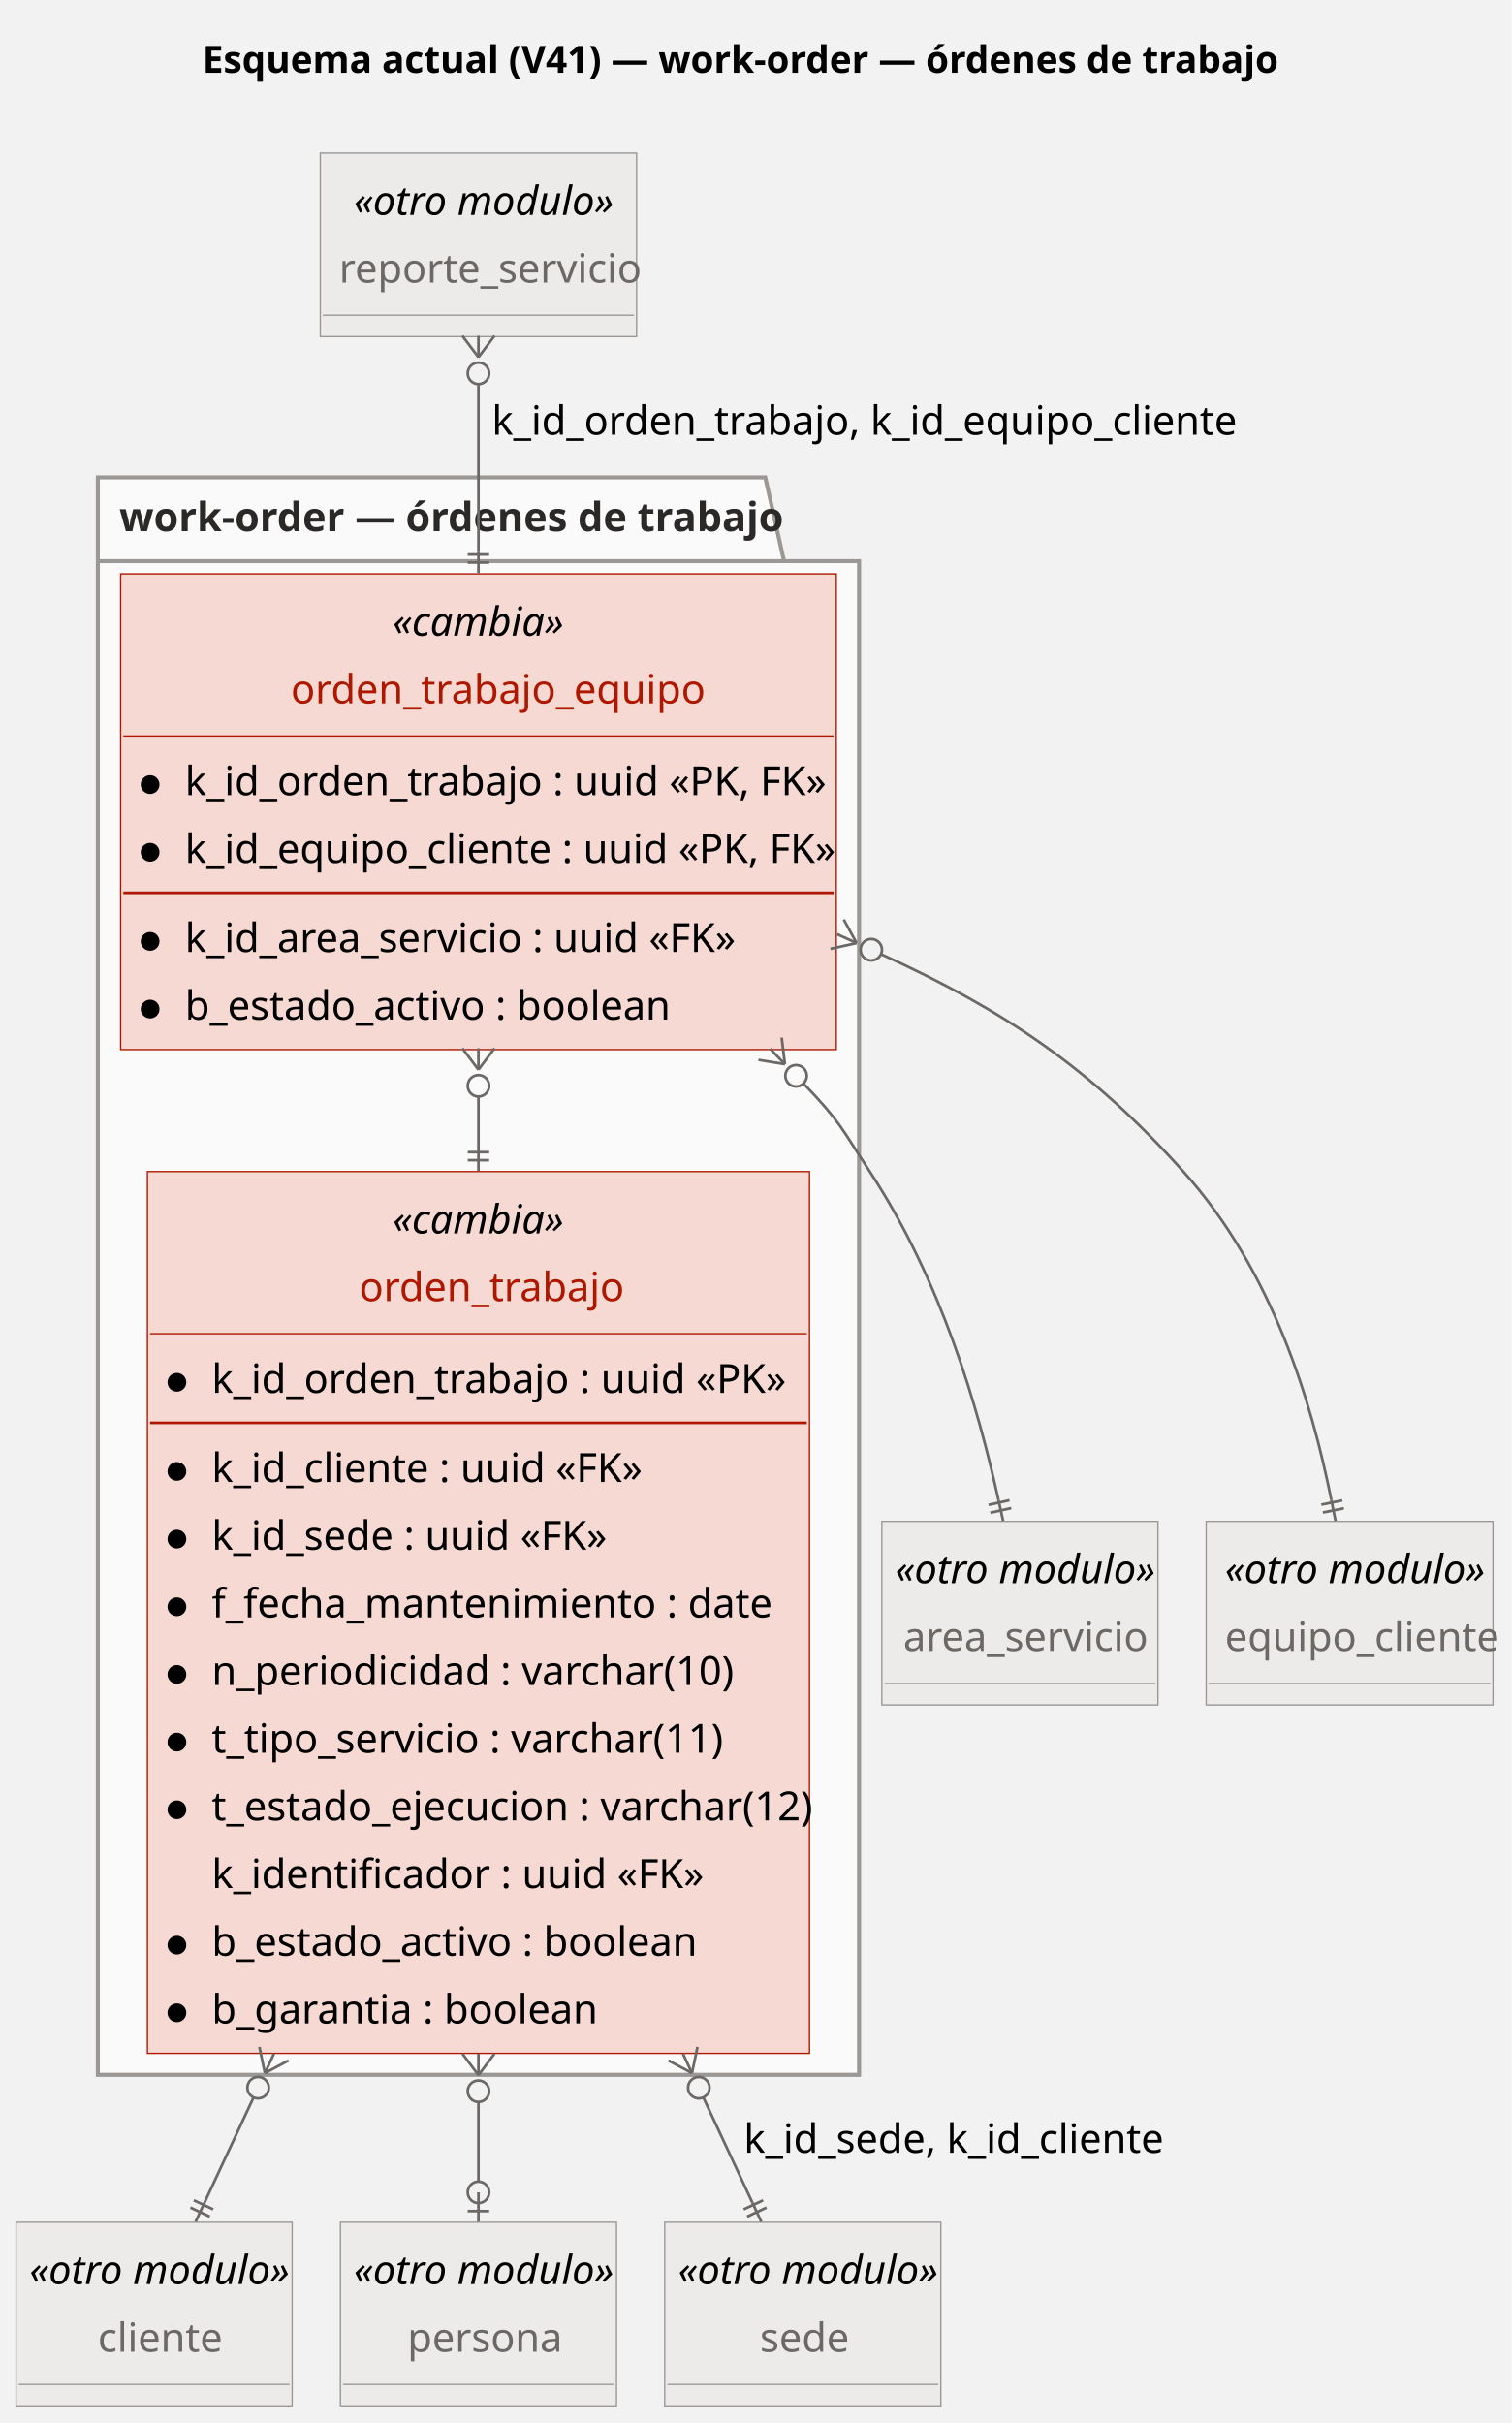
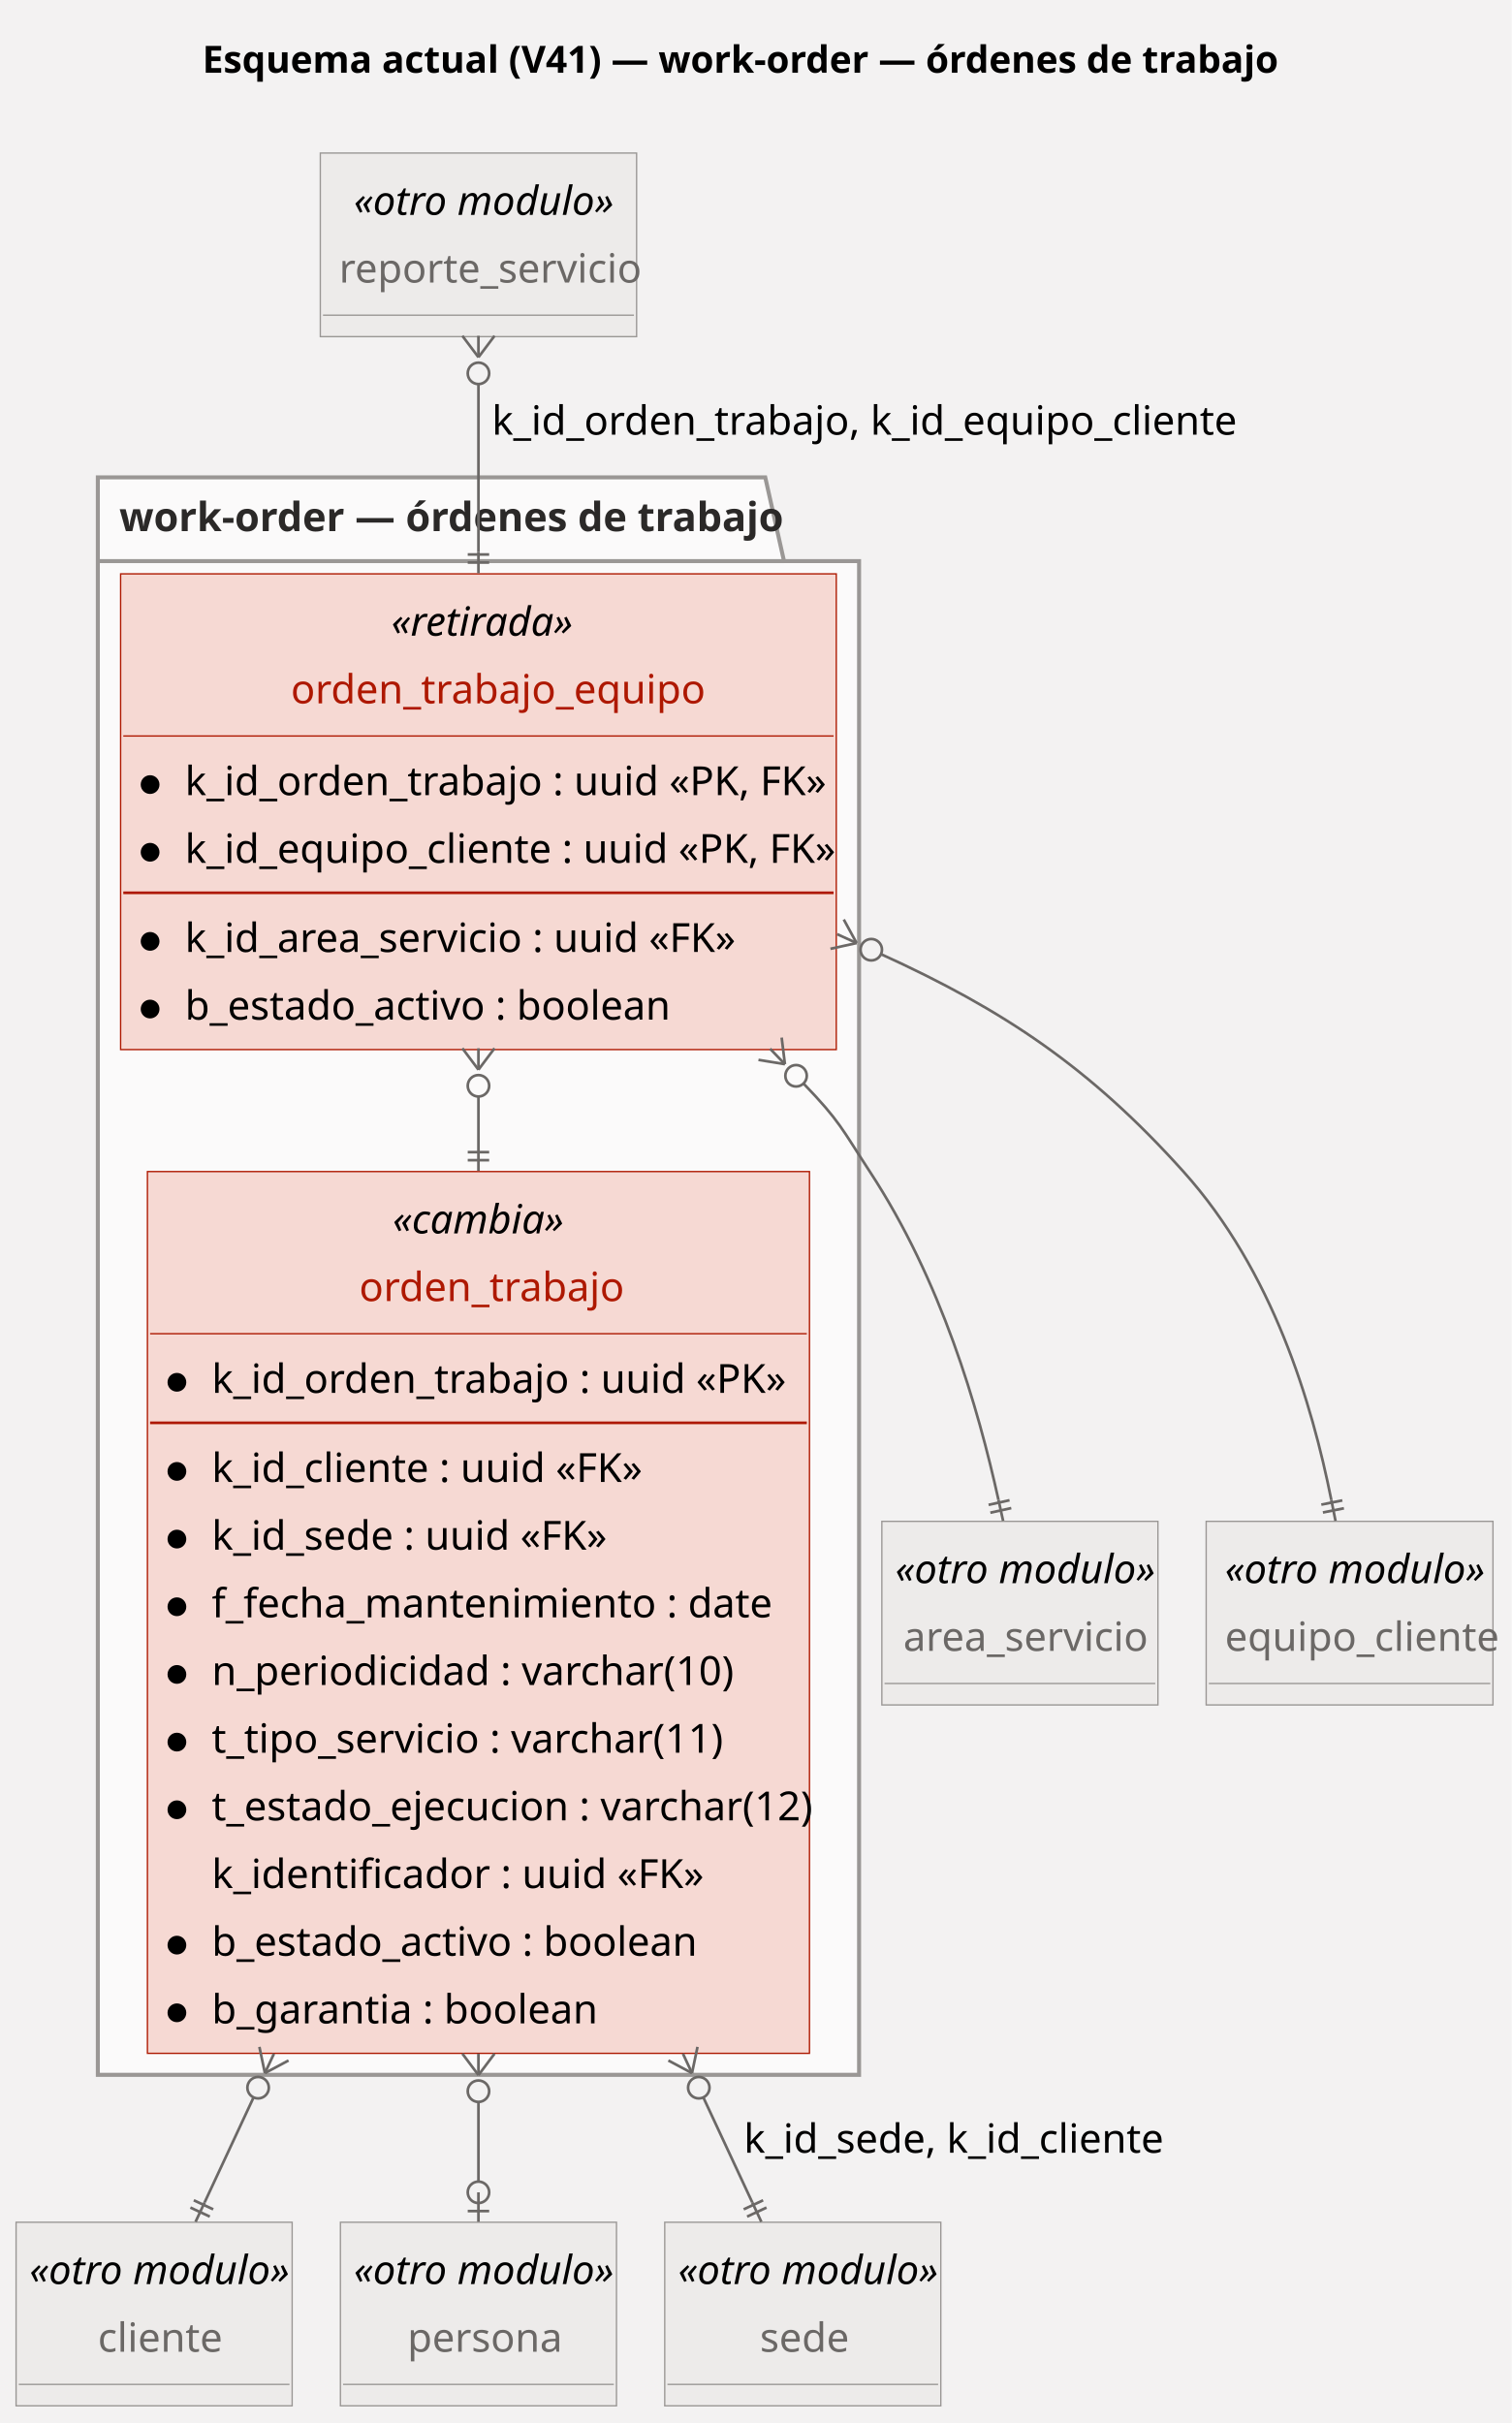
<svg xmlns="http://www.w3.org/2000/svg" contentStyleType="text/css" height="904px" preserveAspectRatio="none" style="width:564px;height:904px;background:#F3F2F2;" version="1.1" viewBox="0 0 564 904" width="564px" zoomAndPan="magnify">
  <defs />
  <g>
    <rect fill="#F3F2F2" height="904" style="stroke:none;stroke-width:1.0;" width="564" x="0" y="0" />
    <text fill="#000000" font-family="Archivo" font-size="14" font-weight="bold" lengthAdjust="spacing" textLength="405" x="75.5" y="27.132">Esquema actual (V41) — work-order — órdenes de trabajo</text>
    <g id="cluster_work-order — órdenes de trabajo">
      <polygon fill="#FBFAFA" points="36.5,178.099,285.5,178.099,292.5,209.347,320.5,209.347,320.5,774.099,36.5,774.099,36.5,178.099" style="stroke:#9A9795;stroke-width:1.5;" />
      <line style="stroke:#9A9795;stroke-width:1.5;" x1="36.5" x2="292.5" y1="209.347" y2="209.347" />
      <text fill="#2B2928" font-family="Archivo" font-size="15" font-weight="bold" lengthAdjust="spacing" textLength="235" x="44.5" y="198.168">work-order — órdenes de trabajo</text>
    </g>
    <g id="elem_area_servicio">
      <rect codeLine="67" fill="#EDEBEA" height="68.497" id="area_servicio" style="stroke:#9A9795;stroke-width:0.5;" width="103" x="329" y="567.599" />
      <text fill="#000000" font-family="Archivo" font-size="15" font-style="italic" lengthAdjust="spacing" textLength="93" x="334" y="590.668">«otro modulo»</text>
      <text fill="#6B6866" font-family="Archivo" font-size="15" lengthAdjust="spacing" textLength="87" x="337" y="615.917">area_servicio</text>
      <line style="stroke:#9A9795;stroke-width:0.5;" x1="330" x2="431" y1="628.096" y2="628.096" />
    </g>
    <g id="elem_cliente">
      <rect codeLine="69" fill="#EDEBEA" height="68.497" id="cliente" style="stroke:#9A9795;stroke-width:0.5;" width="103" x="6" y="829.099" />
      <text fill="#000000" font-family="Archivo" font-size="15" font-style="italic" lengthAdjust="spacing" textLength="93" x="11" y="852.168">«otro modulo»</text>
      <text fill="#6B6866" font-family="Archivo" font-size="15" lengthAdjust="spacing" textLength="42" x="36.5" y="877.417">cliente</text>
      <line style="stroke:#9A9795;stroke-width:0.5;" x1="7" x2="108" y1="889.596" y2="889.596" />
    </g>
    <g id="elem_equipo_cliente">
      <rect codeLine="71" fill="#EDEBEA" height="68.497" id="equipo_cliente" style="stroke:#9A9795;stroke-width:0.5;" width="107" x="450" y="567.599" />
      <text fill="#000000" font-family="Archivo" font-size="15" font-style="italic" lengthAdjust="spacing" textLength="93" x="457" y="590.668">«otro modulo»</text>
      <text fill="#6B6866" font-family="Archivo" font-size="15" lengthAdjust="spacing" textLength="93" x="457" y="615.917">equipo_cliente</text>
      <line style="stroke:#9A9795;stroke-width:0.5;" x1="451" x2="556" y1="628.096" y2="628.096" />
    </g>
    <g id="elem_persona">
      <rect codeLine="73" fill="#EDEBEA" height="68.497" id="persona" style="stroke:#9A9795;stroke-width:0.5;" width="103" x="127" y="829.099" />
      <text fill="#000000" font-family="Archivo" font-size="15" font-style="italic" lengthAdjust="spacing" textLength="93" x="132" y="852.168">«otro modulo»</text>
      <text fill="#6B6866" font-family="Archivo" font-size="15" lengthAdjust="spacing" textLength="53" x="152" y="877.417">persona</text>
      <line style="stroke:#9A9795;stroke-width:0.5;" x1="128" x2="229" y1="889.596" y2="889.596" />
    </g>
    <g id="elem_reporte_servicio">
      <rect codeLine="75" fill="#EDEBEA" height="68.497" id="reporte_servicio" style="stroke:#9A9795;stroke-width:0.5;" width="118" x="119.5" y="57.099" />
      <text fill="#000000" font-family="Archivo" font-size="15" font-style="italic" lengthAdjust="spacing" textLength="93" x="132" y="80.168">«otro modulo»</text>
      <text fill="#6B6866" font-family="Archivo" font-size="15" lengthAdjust="spacing" textLength="104" x="126.5" y="105.417">reporte_servicio</text>
      <line style="stroke:#9A9795;stroke-width:0.5;" x1="120.5" x2="236.5" y1="117.596" y2="117.596" />
    </g>
    <g id="elem_sede">
      <rect codeLine="77" fill="#EDEBEA" height="68.497" id="sede" style="stroke:#9A9795;stroke-width:0.5;" width="103" x="248" y="829.099" />
      <text fill="#000000" font-family="Archivo" font-size="15" font-style="italic" lengthAdjust="spacing" textLength="93" x="253" y="852.168">«otro modulo»</text>
      <text fill="#6B6866" font-family="Archivo" font-size="15" lengthAdjust="spacing" textLength="32" x="283.5" y="877.417">sede</text>
      <line style="stroke:#9A9795;stroke-width:0.5;" x1="249" x2="350" y1="889.596" y2="889.596" />
    </g>
    <g id="elem_orden_trabajo">
      <rect codeLine="46" fill="#F6D9D3" height="328.982" id="orden_trabajo" style="stroke:#AE1800;stroke-width:0.5;" width="247" x="55" y="437.099" />
      <text fill="#000000" font-family="Archivo" font-size="15" font-style="italic" lengthAdjust="spacing" textLength="64" x="146.5" y="460.168">«cambia»</text>
      <text fill="#AE1800" font-family="Archivo" font-size="15" lengthAdjust="spacing" textLength="89" x="134" y="485.417">orden_trabajo</text>
      <line style="stroke:#AE1800;stroke-width:0.5;" x1="56" x2="301" y1="497.596" y2="497.596" />
      <ellipse cx="66" cy="515.72" fill="#000000" rx="3" ry="3" style="stroke:#000000;stroke-width:1.0;" />
      <text fill="#000000" font-family="Archivo" font-size="15" lengthAdjust="spacing" textLength="202" x="79" y="519.665">k_id_orden_trabajo : uuid «PK»</text>
      <line style="stroke:#AE1800;stroke-width:1.0;" x1="56" x2="301" y1="530.844" y2="530.844" />
      <ellipse cx="66" cy="548.968" fill="#000000" rx="3" ry="3" style="stroke:#000000;stroke-width:1.0;" />
      <text fill="#000000" font-family="Archivo" font-size="15" lengthAdjust="spacing" textLength="154" x="79" y="552.914">k_id_cliente : uuid «FK»</text>
      <ellipse cx="66" cy="574.217" fill="#000000" rx="3" ry="3" style="stroke:#000000;stroke-width:1.0;" />
      <text fill="#000000" font-family="Archivo" font-size="15" lengthAdjust="spacing" textLength="144" x="79" y="578.163">k_id_sede : uuid «FK»</text>
      <ellipse cx="66" cy="599.466" fill="#000000" rx="3" ry="3" style="stroke:#000000;stroke-width:1.0;" />
      <text fill="#000000" font-family="Archivo" font-size="15" lengthAdjust="spacing" textLength="192" x="79" y="603.411">f_fecha_mantenimiento : date</text>
      <ellipse cx="66" cy="624.714" fill="#000000" rx="3" ry="3" style="stroke:#000000;stroke-width:1.0;" />
      <text fill="#000000" font-family="Archivo" font-size="15" lengthAdjust="spacing" textLength="181" x="79" y="628.66">n_periodicidad : varchar(10)</text>
      <ellipse cx="66" cy="649.963" fill="#000000" rx="3" ry="3" style="stroke:#000000;stroke-width:1.0;" />
      <text fill="#000000" font-family="Archivo" font-size="15" lengthAdjust="spacing" textLength="180" x="79" y="653.908">t_tipo_servicio : varchar(11)</text>
      <ellipse cx="66" cy="675.211" fill="#000000" rx="3" ry="3" style="stroke:#000000;stroke-width:1.0;" />
      <text fill="#000000" font-family="Archivo" font-size="15" lengthAdjust="spacing" textLength="213" x="79" y="679.157">t_estado_ejecucion : varchar(12)</text>
      <text fill="#000000" font-family="Archivo" font-size="15" lengthAdjust="spacing" textLength="171" x="79" y="704.405">k_identificador : uuid «FK»</text>
      <ellipse cx="66" cy="725.708" fill="#000000" rx="3" ry="3" style="stroke:#000000;stroke-width:1.0;" />
      <text fill="#000000" font-family="Archivo" font-size="15" lengthAdjust="spacing" textLength="169" x="79" y="729.654">b_estado_activo : boolean</text>
      <ellipse cx="66" cy="750.957" fill="#000000" rx="3" ry="3" style="stroke:#000000;stroke-width:1.0;" />
      <text fill="#000000" font-family="Archivo" font-size="15" lengthAdjust="spacing" textLength="131" x="79" y="754.902">b_garantia : boolean</text>
    </g>
    <g id="elem_orden_trabajo_equipo">
      <rect codeLine="59" fill="#F6D9D3" height="177.491" id="orden_trabajo_equipo" style="stroke:#AE1800;stroke-width:0.5;" width="267" x="45" y="214.099" />
-       <text fill="#000000" font-family="Archivo" font-size="15" font-style="italic" lengthAdjust="spacing" textLength="64" x="146.5" y="237.168">«cambia»</text>
+       <text fill="#000000" font-family="Archivo" font-size="15" font-style="italic" lengthAdjust="spacing" textLength="65" x="146" y="237.168">«retirada»</text>
      <text fill="#AE1800" font-family="Archivo" font-size="15" lengthAdjust="spacing" textLength="140" x="108.5" y="262.417">orden_trabajo_equipo</text>
      <line style="stroke:#AE1800;stroke-width:0.5;" x1="46" x2="311" y1="274.596" y2="274.596" />
      <ellipse cx="56" cy="292.72" fill="#000000" rx="3" ry="3" style="stroke:#000000;stroke-width:1.0;" />
      <text fill="#000000" font-family="Archivo" font-size="15" lengthAdjust="spacing" textLength="229" x="69" y="296.666">k_id_orden_trabajo : uuid «PK, FK»</text>
      <ellipse cx="56" cy="317.969" fill="#000000" rx="3" ry="3" style="stroke:#000000;stroke-width:1.0;" />
      <text fill="#000000" font-family="Archivo" font-size="15" lengthAdjust="spacing" textLength="233" x="69" y="321.914">k_id_equipo_cliente : uuid «PK, FK»</text>
      <line style="stroke:#AE1800;stroke-width:1.0;" x1="46" x2="311" y1="333.093" y2="333.093" />
      <ellipse cx="56" cy="351.217" fill="#000000" rx="3" ry="3" style="stroke:#000000;stroke-width:1.0;" />
      <text fill="#000000" font-family="Archivo" font-size="15" lengthAdjust="spacing" textLength="199" x="69" y="355.163">k_id_area_servicio : uuid «FK»</text>
      <ellipse cx="56" cy="376.466" fill="#000000" rx="3" ry="3" style="stroke:#000000;stroke-width:1.0;" />
      <text fill="#000000" font-family="Archivo" font-size="15" lengthAdjust="spacing" textLength="169" x="69" y="380.411">b_estado_activo : boolean</text>
    </g>
    <line style="stroke:#6B6866;stroke-width:1.0;" x1="98.831" x2="96.774" y1="773.458" y2="763.672" />
    <line style="stroke:#6B6866;stroke-width:1.0;" x1="98.831" x2="107.65" y1="773.458" y2="768.743" />
    <line style="stroke:#6B6866;stroke-width:1.0;" x1="98.831" x2="102.212" y1="773.458" y2="766.208" />
    <ellipse cx="96.296" cy="778.896" fill="none" rx="4" ry="4" style="stroke:#6B6866;stroke-width:1.0;" />
    <line style="stroke:#6B6866;stroke-width:1.0;" x1="78.28" x2="71.029" y1="826.999" y2="823.619" />
    <line style="stroke:#6B6866;stroke-width:1.0;" x1="79.547" x2="72.297" y1="824.28" y2="820.899" />
    <line style="stroke:#6B6866;stroke-width:1.0;" x1="76.345" x2="72.964" y1="821.684" y2="828.934" />
    <path d="M94.605,782.521 C83.562,806.204 84.262,804.705 76.345,821.684 " fill="none" style="stroke:#6B6866;stroke-width:1.0;" />
    <line style="stroke:#6B6866;stroke-width:1.0;" x1="178.5" x2="172.5" y1="774.208" y2="766.208" />
    <line style="stroke:#6B6866;stroke-width:1.0;" x1="178.5" x2="184.5" y1="774.208" y2="766.208" />
    <line style="stroke:#6B6866;stroke-width:1.0;" x1="178.5" x2="178.5" y1="774.208" y2="766.208" />
    <ellipse cx="178.5" cy="780.208" fill="none" rx="4" ry="4" style="stroke:#6B6866;stroke-width:1.0;" />
    <line style="stroke:#6B6866;stroke-width:1.0;" x1="178.5" x2="178.5" y1="817.934" y2="828.934" />
    <ellipse cx="178.5" cy="817.934" fill="none" rx="4" ry="4" style="stroke:#6B6866;stroke-width:1.0;" />
    <line style="stroke:#6B6866;stroke-width:1.0;" x1="182.5" x2="174.5" y1="824.934" y2="824.934" />
    <path d="M178.5,784.208 C178.5,807.891 178.5,796.955 178.5,813.934 " fill="none" style="stroke:#6B6866;stroke-width:1.0;" />
    <line style="stroke:#6B6866;stroke-width:1.0;" x1="258.169" x2="249.35" y1="773.458" y2="768.743" />
    <line style="stroke:#6B6866;stroke-width:1.0;" x1="258.169" x2="260.226" y1="773.458" y2="763.672" />
    <line style="stroke:#6B6866;stroke-width:1.0;" x1="258.169" x2="254.788" y1="773.458" y2="766.208" />
    <ellipse cx="260.704" cy="778.896" fill="none" rx="4" ry="4" style="stroke:#6B6866;stroke-width:1.0;" />
    <line style="stroke:#6B6866;stroke-width:1.0;" x1="285.971" x2="278.72" y1="823.619" y2="826.999" />
    <line style="stroke:#6B6866;stroke-width:1.0;" x1="284.703" x2="277.453" y1="820.899" y2="824.28" />
    <line style="stroke:#6B6866;stroke-width:1.0;" x1="280.655" x2="284.036" y1="821.684" y2="828.934" />
    <path d="M262.395,782.521 C273.438,806.204 272.738,804.705 280.655,821.684 " fill="none" style="stroke:#6B6866;stroke-width:1.0;" />
    <text fill="#000000" font-family="Archivo" font-size="15" lengthAdjust="spacing" textLength="150" x="277.5" y="803.168">k_id_sede, k_id_cliente</text>
    <line style="stroke:#6B6866;stroke-width:1.0;" x1="292.84" x2="282.97" y1="397.039" y2="395.429" />
    <line style="stroke:#6B6866;stroke-width:1.0;" x1="292.84" x2="291.622" y1="397.039" y2="387.113" />
    <line style="stroke:#6B6866;stroke-width:1.0;" x1="292.84" x2="287.296" y1="397.039" y2="391.271" />
    <ellipse cx="296.998" cy="401.364" fill="none" rx="4" ry="4" style="stroke:#6B6866;stroke-width:1.0;" />
    <line style="stroke:#6B6866;stroke-width:1.0;" x1="377.283" x2="369.471" y1="562.651" y2="564.377" />
    <line style="stroke:#6B6866;stroke-width:1.0;" x1="376.635" x2="368.824" y1="559.722" y2="561.448" />
    <line style="stroke:#6B6866;stroke-width:1.0;" x1="372.514" x2="374.24" y1="559.609" y2="567.42" />
    <path d="M299.77,404.248 C313.517,418.55 313.959,421.011 324.5,437.099 C351.221,477.881 364.857,524.956 372.514,559.609 " fill="none" style="stroke:#6B6866;stroke-width:1.0;" />
    <line style="stroke:#6B6866;stroke-width:1.0;" x1="319.588" x2="309.821" y1="351.844" y2="353.99" />
    <line style="stroke:#6B6866;stroke-width:1.0;" x1="319.588" x2="314.792" y1="351.844" y2="343.068" />
    <line style="stroke:#6B6866;stroke-width:1.0;" x1="319.588" x2="312.307" y1="351.844" y2="348.529" />
    <ellipse cx="325.048" cy="354.33" fill="none" rx="4" ry="4" style="stroke:#6B6866;stroke-width:1.0;" />
    <line style="stroke:#6B6866;stroke-width:1.0;" x1="501.39" x2="493.546" y1="562.726" y2="564.299" />
    <line style="stroke:#6B6866;stroke-width:1.0;" x1="500.8" x2="492.956" y1="559.785" y2="561.358" />
    <line style="stroke:#6B6866;stroke-width:1.0;" x1="496.682" x2="498.255" y1="559.591" y2="567.435" />
    <path d="M328.689,355.987 C374.621,376.897 406.772,398.431 441.5,437.099 C474.97,474.365 489.478,523.67 496.682,559.591 " fill="none" style="stroke:#6B6866;stroke-width:1.0;" />
    <line style="stroke:#6B6866;stroke-width:1.0;" x1="178.5" x2="172.5" y1="399.102" y2="391.102" />
    <line style="stroke:#6B6866;stroke-width:1.0;" x1="178.5" x2="184.5" y1="399.102" y2="391.102" />
    <line style="stroke:#6B6866;stroke-width:1.0;" x1="178.5" x2="178.5" y1="399.102" y2="391.102" />
    <ellipse cx="178.5" cy="405.102" fill="none" rx="4" ry="4" style="stroke:#6B6866;stroke-width:1.0;" />
    <line style="stroke:#6B6866;stroke-width:1.0;" x1="182.5" x2="174.5" y1="432.855" y2="432.855" />
    <line style="stroke:#6B6866;stroke-width:1.0;" x1="182.5" x2="174.5" y1="429.855" y2="429.855" />
    <line style="stroke:#6B6866;stroke-width:1.0;" x1="178.5" x2="178.5" y1="428.855" y2="436.855" />
    <path d="M178.5,409.102 C178.5,423.646 178.5,413.135 178.5,428.855 " fill="none" style="stroke:#6B6866;stroke-width:1.0;" />
    <line style="stroke:#6B6866;stroke-width:1.0;" x1="178.5" x2="172.5" y1="133.294" y2="125.294" />
    <line style="stroke:#6B6866;stroke-width:1.0;" x1="178.5" x2="184.5" y1="133.294" y2="125.294" />
    <line style="stroke:#6B6866;stroke-width:1.0;" x1="178.5" x2="178.5" y1="133.294" y2="125.294" />
    <ellipse cx="178.5" cy="139.294" fill="none" rx="4" ry="4" style="stroke:#6B6866;stroke-width:1.0;" />
    <line style="stroke:#6B6866;stroke-width:1.0;" x1="182.5" x2="174.5" y1="209.872" y2="209.872" />
    <line style="stroke:#6B6866;stroke-width:1.0;" x1="182.5" x2="174.5" y1="206.872" y2="206.872" />
    <line style="stroke:#6B6866;stroke-width:1.0;" x1="178.5" x2="178.5" y1="205.872" y2="213.872" />
    <path d="M178.5,143.294 C178.5,167.178 178.5,174.567 178.5,205.872 " fill="none" style="stroke:#6B6866;stroke-width:1.0;" />
    <text fill="#000000" font-family="Archivo" font-size="15" lengthAdjust="spacing" textLength="258" x="183.5" y="162.168">k_id_orden_trabajo, k_id_equipo_cliente</text>
  </g>
</svg>
